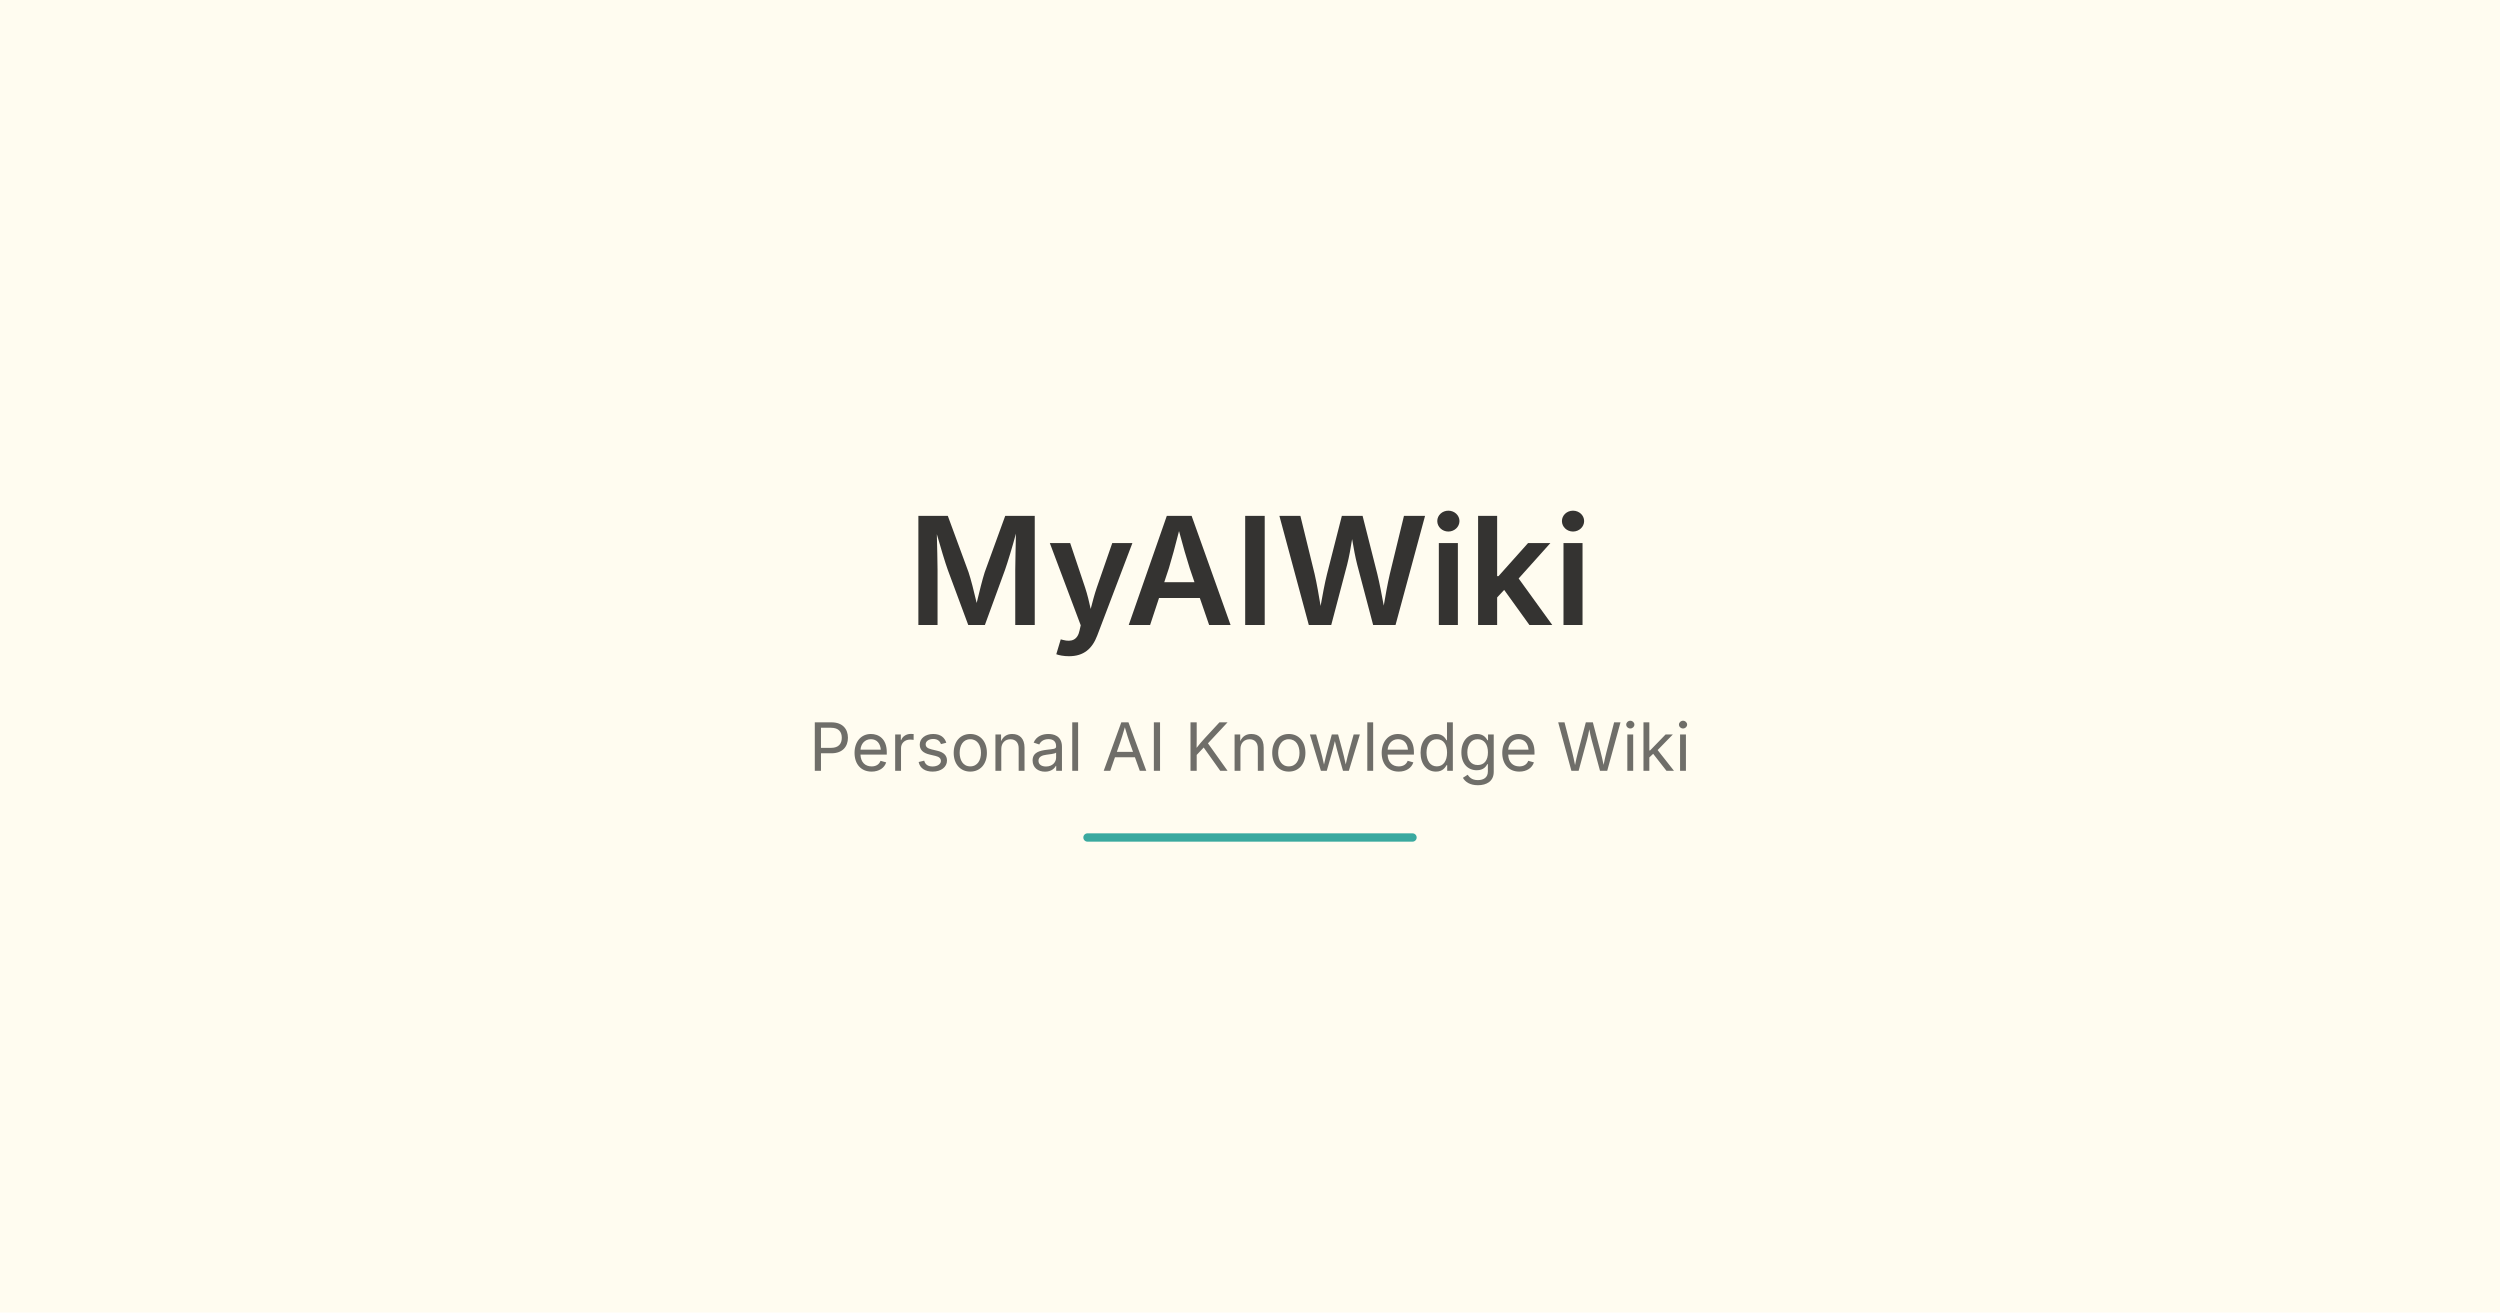
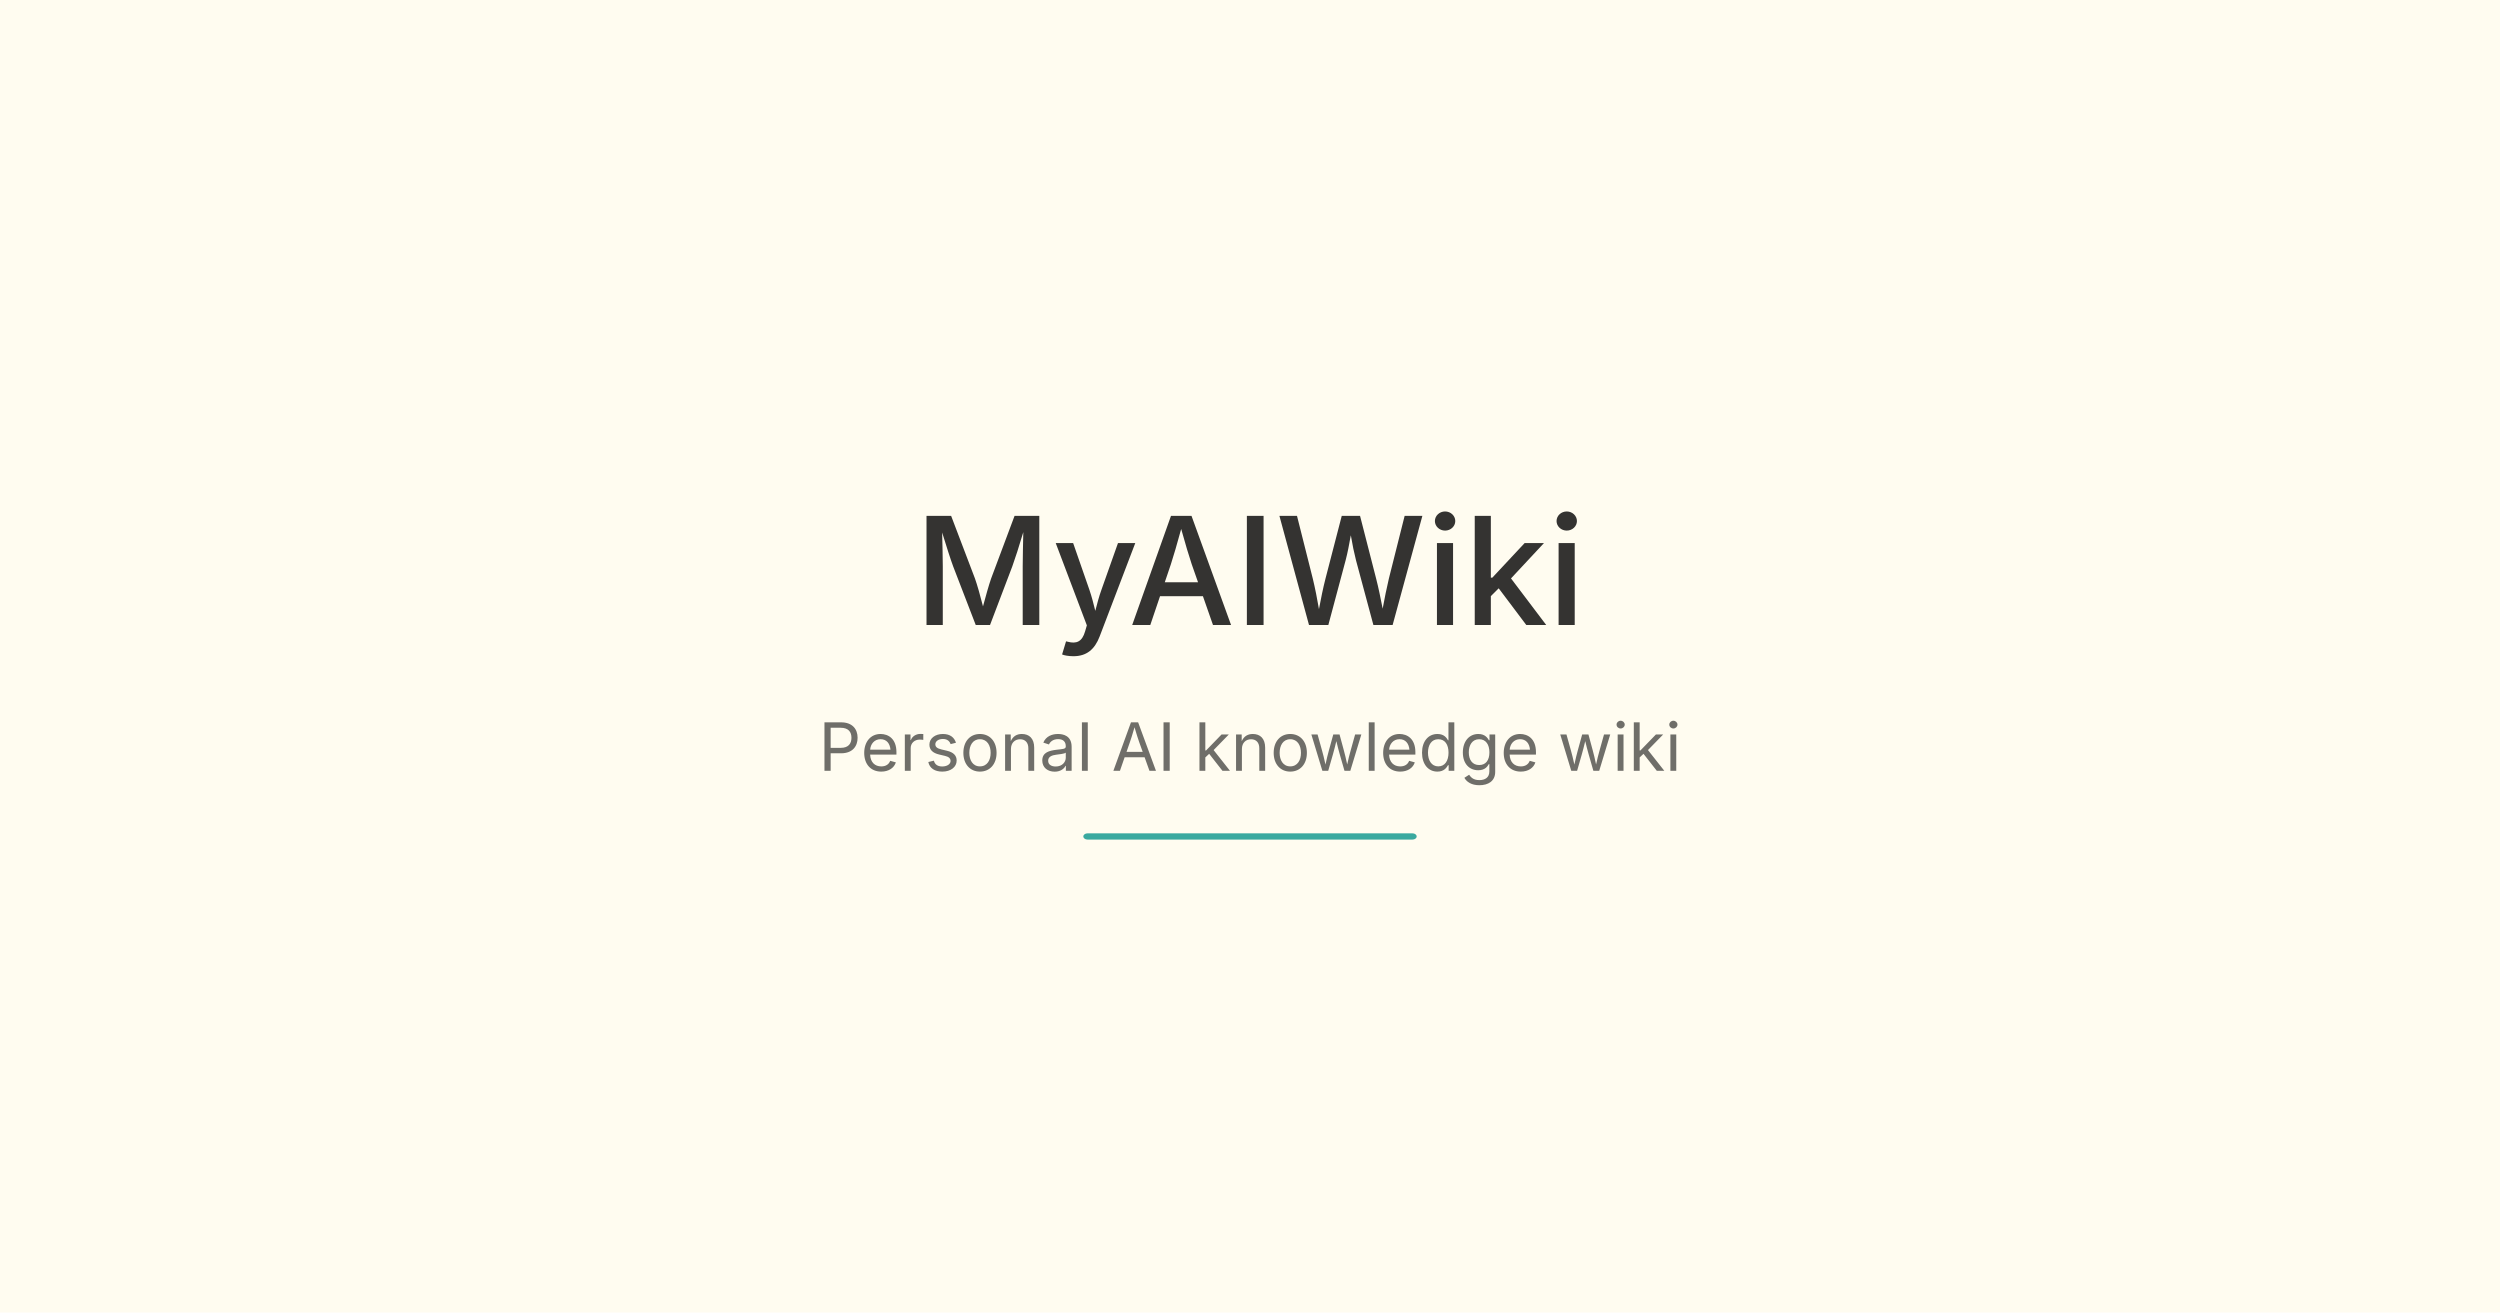
<svg xmlns="http://www.w3.org/2000/svg" width="1200" height="630" viewBox="0 0 1200 630" fill="none">
  <rect width="1200" height="630" fill="#FFFCF0" />
-   <text x="600" y="300" font-family="Inter, Arial, sans-serif" font-size="72" font-weight="600" text-anchor="middle" fill="#343331">MyAIWiki</text>
-   <text x="600" y="370" font-family="Inter, Arial, sans-serif" font-size="32" text-anchor="middle" fill="#6F6E69">Personal AI Knowledge Wiki</text>
-   <rect x="520" y="400" width="160" height="4" rx="2" fill="#3AA99F" />
+   <text x="600" y="300" font-family="-apple-system, BlinkMacSystemFont, Segoe UI, sans-serif" font-size="72" font-weight="500" text-anchor="middle" fill="#343331">MyAIWiki</text>
+   <text x="600" y="370" font-family="-apple-system, BlinkMacSystemFont, Segoe UI, sans-serif" font-size="32" text-anchor="middle" fill="#6F6E69">Personal AI knowledge wiki</text>
+   <rect x="520" y="400" width="160" height="3" rx="2" fill="#3AA99F" />
</svg>
